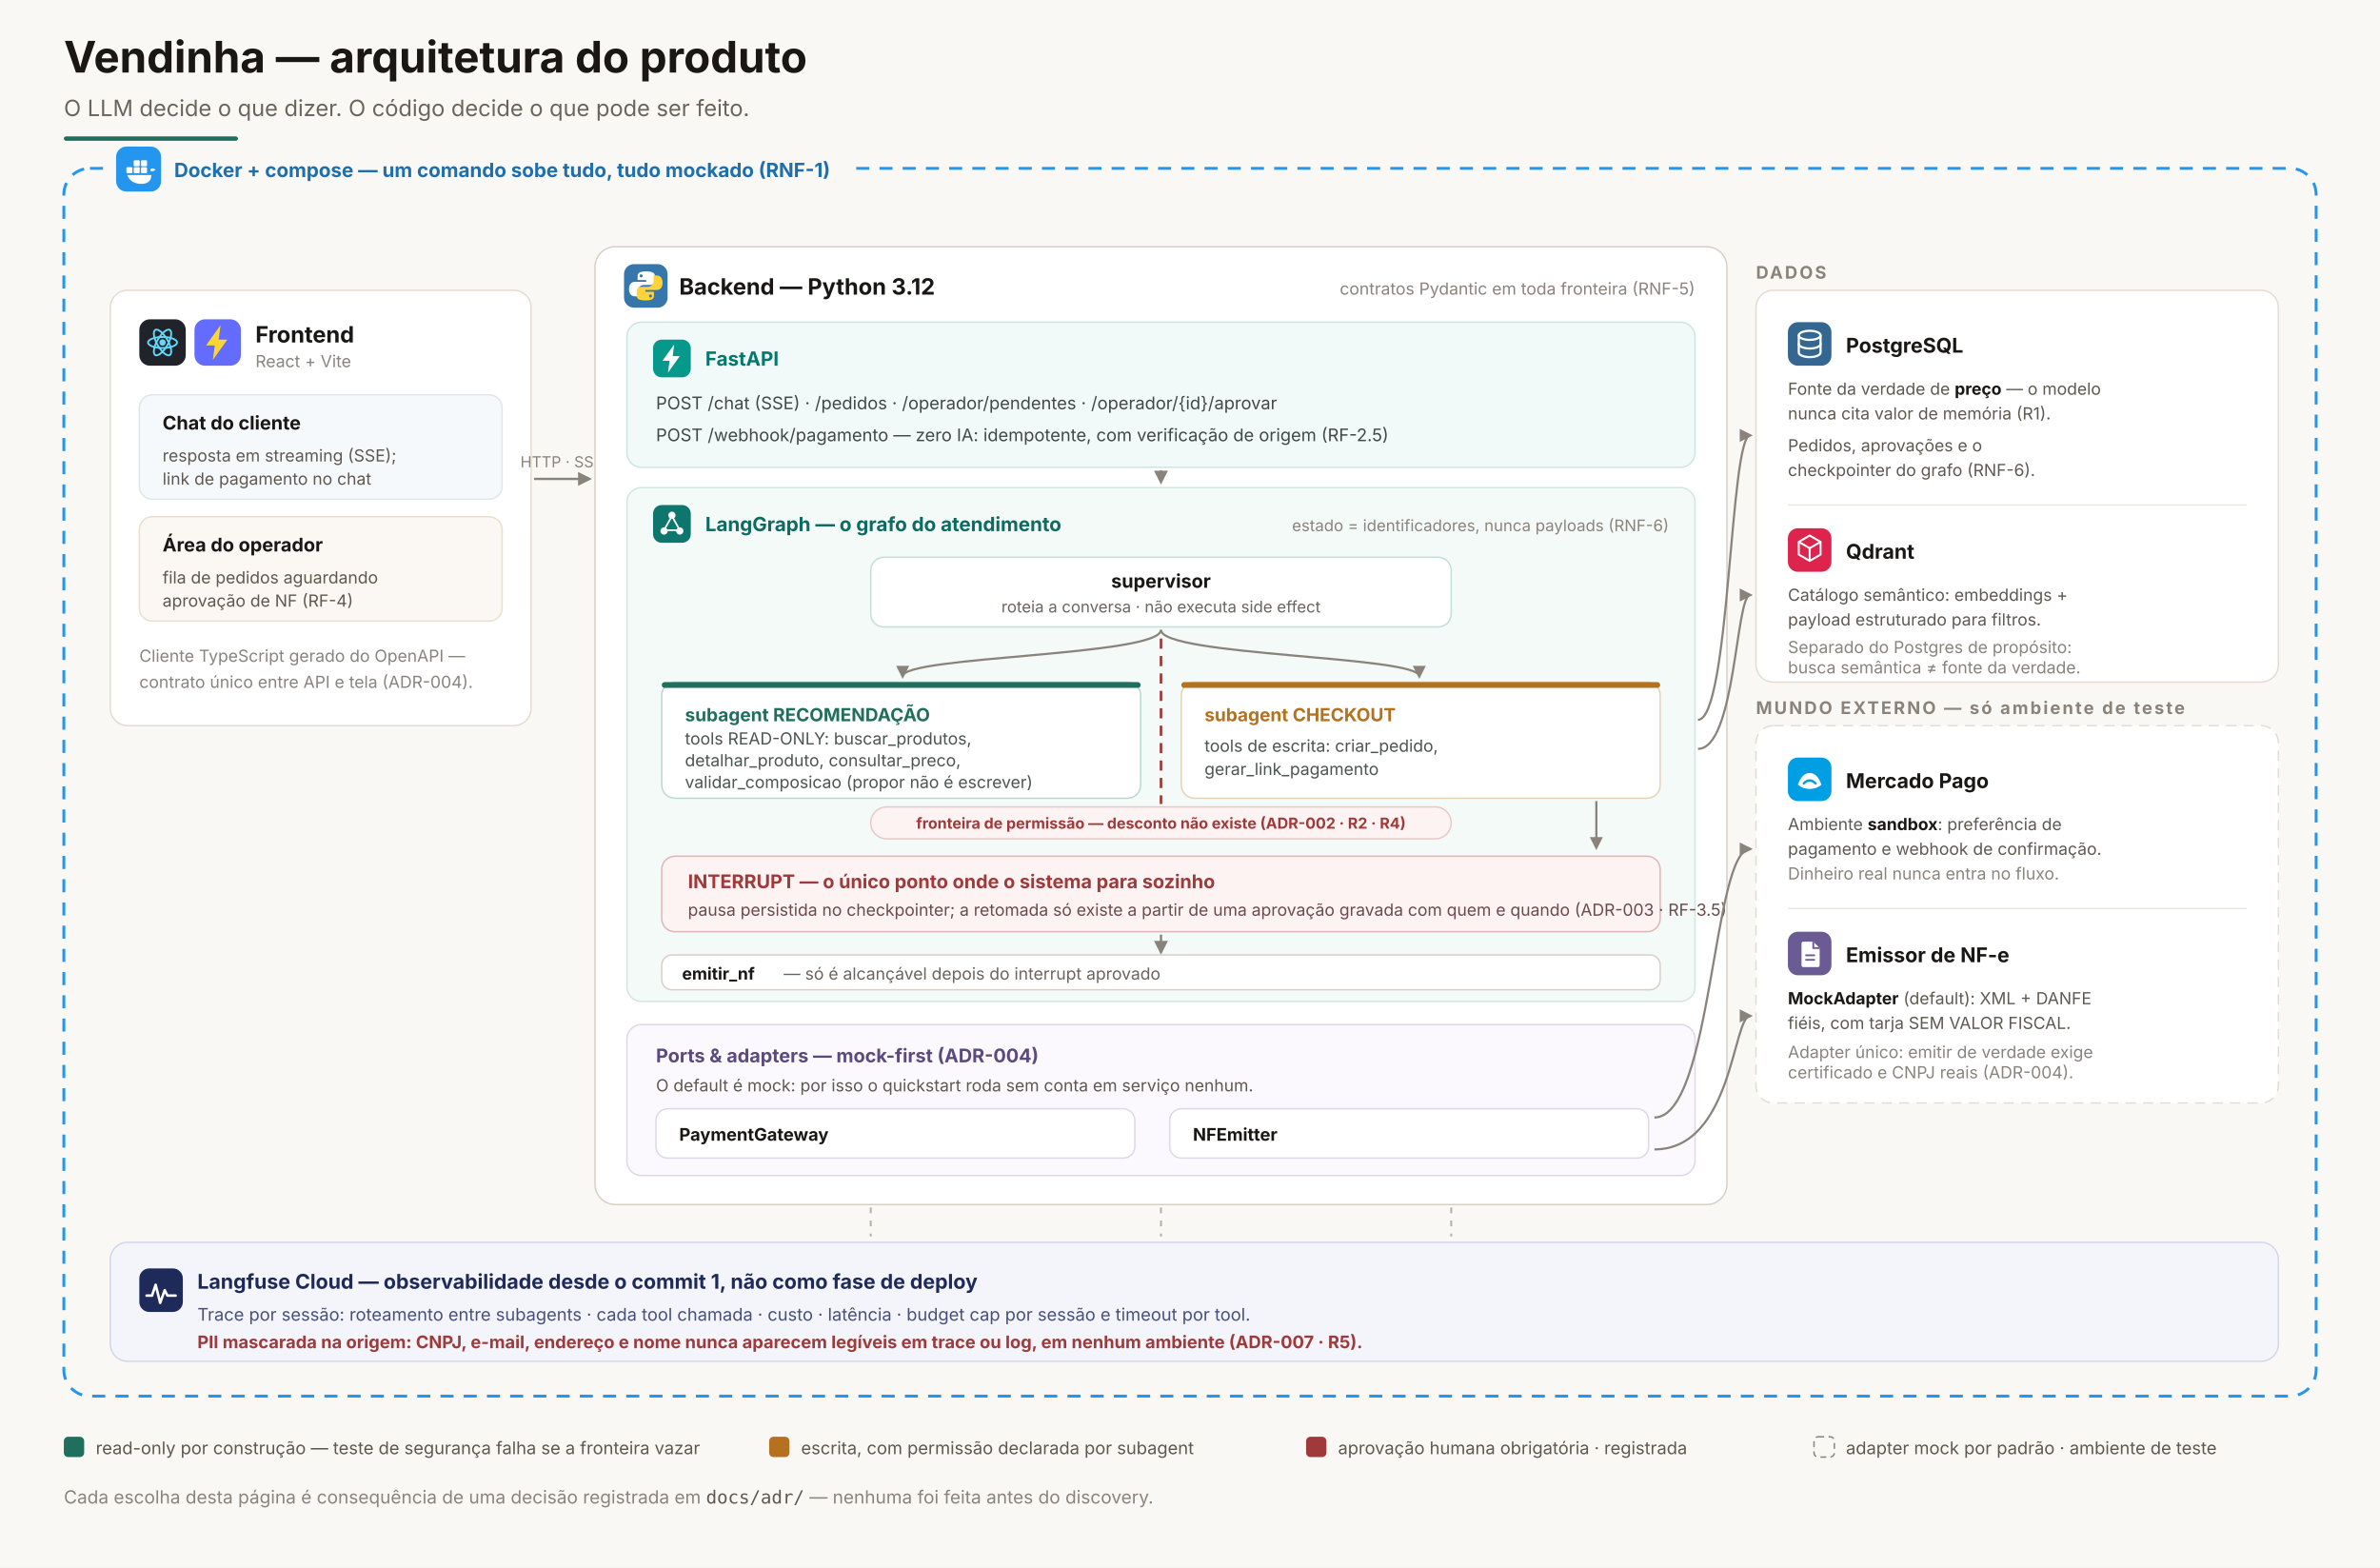
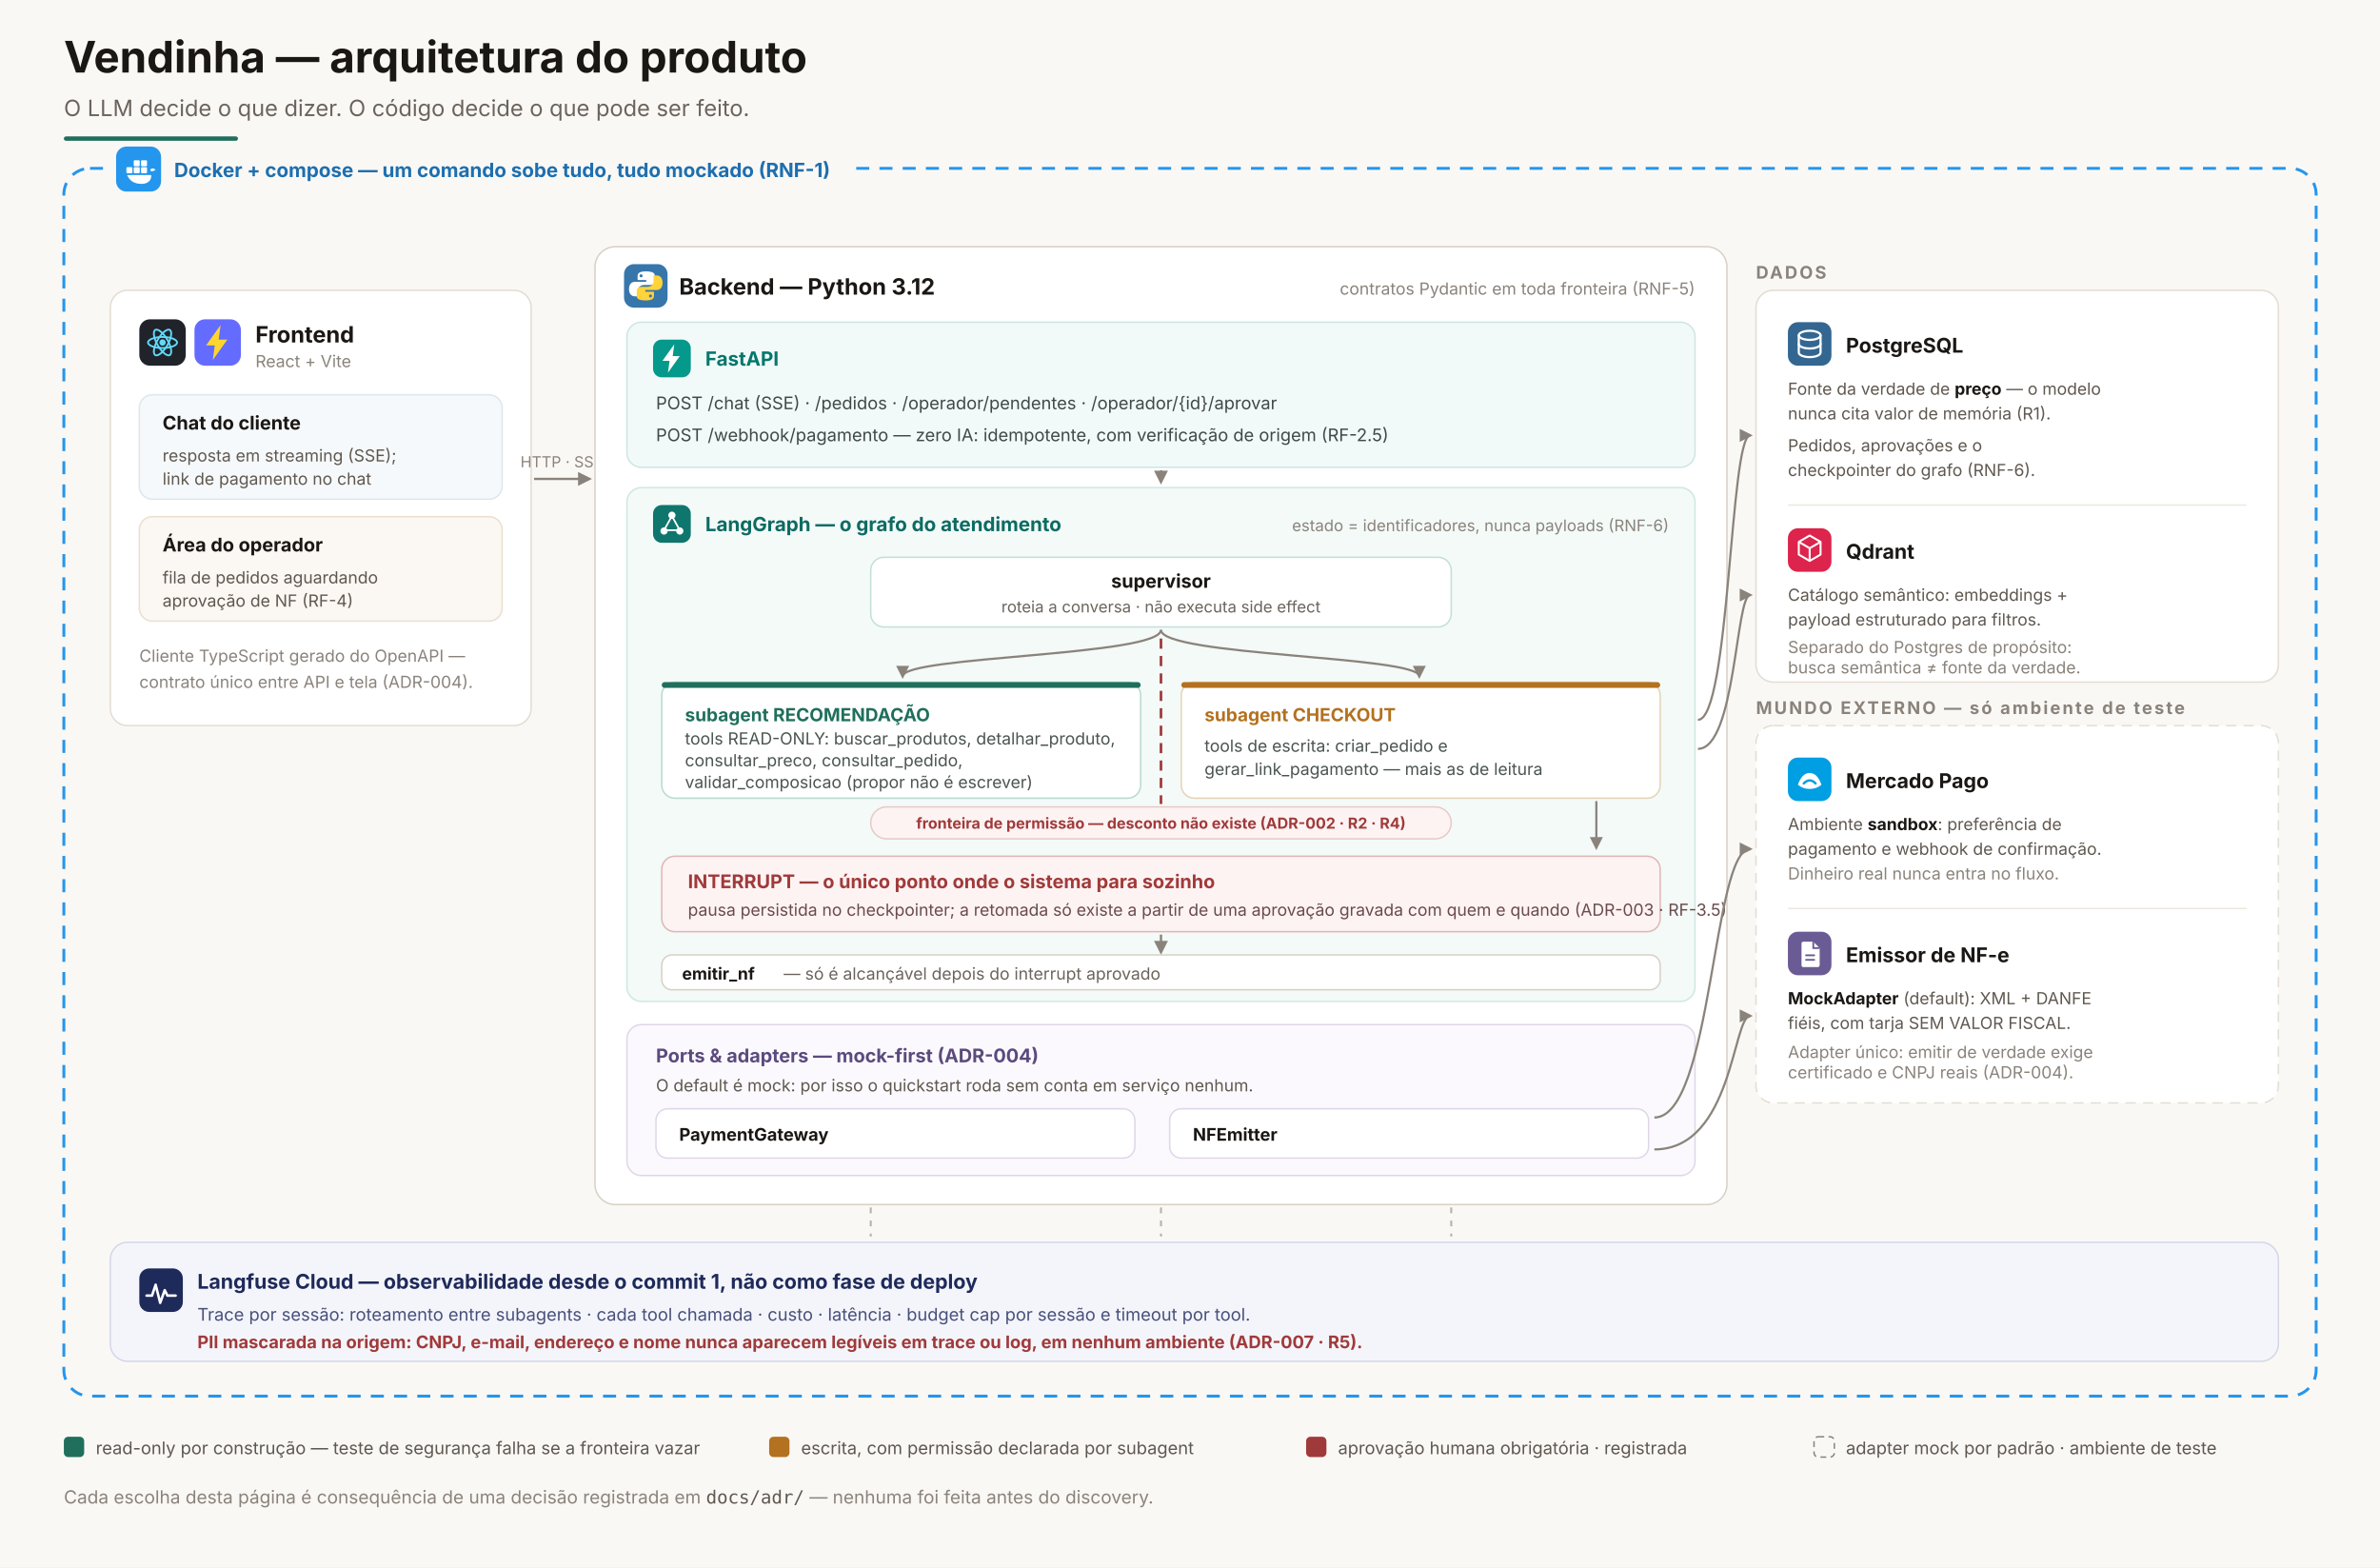
<svg xmlns="http://www.w3.org/2000/svg" viewBox="0 0 1640 1080" width="1640" height="1080" font-family="Inter, 'Segoe UI', Roboto, system-ui, sans-serif">
  <defs>
    <marker id="a" viewBox="0 0 10 10" refX="8" refY="5" markerWidth="6" markerHeight="6" orient="auto">
      <path d="M0 0 L10 5 L0 10 z" fill="#8A837B" />
    </marker>
    <marker id="ag" viewBox="0 0 10 10" refX="8" refY="5" markerWidth="6" markerHeight="6" orient="auto">
      <path d="M0 0 L10 5 L0 10 z" fill="#5F5850" />
    </marker>
    <symbol id="ic-python" viewBox="0 0 48 48">
      <rect width="48" height="48" rx="11" fill="#3776AB" />
      <path d="M24 8c-6 0-9 1.5-9 5v4.5h9.5v2H12c-3.6 0-6.5 2.5-6.5 8s2.9 8 6.5 8h3.5v-6.5c0-3.6 2.9-6 6.5-6h7c2.8 0 5-1.8 5-4.5V13c0-3.5-3-5-10-5zm-5.2 3.2a1.7 1.7 0 110 3.4 1.7 1.7 0 010-3.4z" fill="#FFFFFF" />
      <path d="M24 40c6 0 9-1.5 9-5v-4.5h-9.5v-2H36c3.6 0 6.5-2.5 6.5-8s-2.9-8-6.5-8h-3.5v6.5c0 3.6-2.9 6-6.5 6h-7c-2.8 0-5 1.8-5 4.5V35c0 3.5 3 5 10 5zm5.2-3.2a1.7 1.7 0 110-3.4 1.7 1.7 0 010 3.4z" fill="#FFD43B" />
    </symbol>
    <symbol id="ic-fastapi" viewBox="0 0 48 48">
      <rect width="48" height="48" rx="11" fill="#05998B" />
      <path d="M27 6 12 27h9l-2 15 15-21h-9z" fill="#FFFFFF" />
    </symbol>
    <symbol id="ic-langgraph" viewBox="0 0 48 48">
      <rect width="48" height="48" rx="11" fill="#0F766E" />
      <g stroke="#FFFFFF" stroke-width="2.2">
        <path d="M24 14 14 32M24 14l10 18M14 32h20" />
      </g>
      <g fill="#FFFFFF">
        <circle cx="24" cy="13" r="4.6" />
        <circle cx="14" cy="33" r="4.6" />
        <circle cx="34" cy="33" r="4.6" />
      </g>
    </symbol>
    <symbol id="ic-langfuse" viewBox="0 0 48 48">
      <rect width="48" height="48" rx="11" fill="#1E2A5A" />
      <path d="M8 30h6l4-12 5 20 5-14 3 6h9" fill="none" stroke="#FFFFFF" stroke-width="2.8" stroke-linecap="round" stroke-linejoin="round" />
    </symbol>
    <symbol id="ic-react" viewBox="0 0 48 48">
      <rect width="48" height="48" rx="11" fill="#20232A" />
      <g transform="translate(24,24)" stroke="#61DAFB" stroke-width="1.9" fill="none">
        <ellipse rx="15" ry="5.7" />
        <ellipse rx="15" ry="5.7" transform="rotate(60)" />
        <ellipse rx="15" ry="5.7" transform="rotate(120)" />
      </g>
      <circle cx="24" cy="24" r="3.3" fill="#61DAFB" />
    </symbol>
    <symbol id="ic-vite" viewBox="0 0 48 48">
      <rect width="48" height="48" rx="11" fill="#646CFF" />
      <path d="M27 6 12 27h9l-2 15 15-21h-9z" fill="#FFD62E" />
    </symbol>
    <symbol id="ic-docker" viewBox="0 0 48 48">
      <rect width="48" height="48" rx="11" fill="#2496ED" />
      <g fill="#FFFFFF">
        <rect x="11" y="22" width="6.4" height="6.4" rx="1" />
        <rect x="18.8" y="22" width="6.4" height="6.4" rx="1" />
        <rect x="26.6" y="22" width="6.4" height="6.4" rx="1" />
        <rect x="18.8" y="14.6" width="6.4" height="6.4" rx="1" />
        <rect x="26.6" y="14.6" width="6.4" height="6.4" rx="1" />
        <path d="M7 30.4h30.5c.4 5.6-3.6 9.4-10.3 9.4-8.2 0-13-3.6-15.4-9.4z" />
        <path d="M36.6 24.4c1.8-1.8 4-1 5.4.2-1.3 1.5-3.4 2.2-5.4 1.2z" />
      </g>
    </symbol>
    <symbol id="ic-postgres" viewBox="0 0 48 48">
      <rect width="48" height="48" rx="11" fill="#336791" />
      <g fill="none" stroke="#FFFFFF" stroke-width="2.4" stroke-linecap="round">
        <ellipse cx="24" cy="14.5" rx="12" ry="5" />
        <path d="M12 14.5v19c0 2.8 5.4 5 12 5s12-2.2 12-5v-19" />
        <path d="M12 24c0 2.8 5.4 5 12 5s12-2.2 12-5" />
      </g>
    </symbol>
    <symbol id="ic-qdrant" viewBox="0 0 48 48">
      <rect width="48" height="48" rx="11" fill="#DC244C" />
      <g fill="none" stroke="#FFFFFF" stroke-width="2.2" stroke-linejoin="round">
        <path d="M24 8l12 7v14l-12 7-12-7V15z" />
        <path d="M24 22l12-7M24 22v14M24 22 12 15" />
      </g>
    </symbol>
    <symbol id="ic-mp" viewBox="0 0 48 48">
      <rect width="48" height="48" rx="11" fill="#009EE3" />
      <path d="M11 30c3-8.5 7.2-13 13-13s10 4.5 13 13c-4 3.2-8.2 4.6-13 4.6S15 33.2 11 30z" fill="#FFFFFF" />
      <path d="M17.5 28.5c2.2-2.2 4.3-3.3 6.5-3.3s4.3 1.1 6.5 3.3" fill="none" stroke="#009EE3" stroke-width="2.6" stroke-linecap="round" />
    </symbol>
    <symbol id="ic-doc" viewBox="0 0 48 48">
      <rect width="48" height="48" rx="11" fill="#6B5B95" />
      <path d="M17 11h11l7 7v19a2 2 0 01-2 2H17a2 2 0 01-2-2V13a2 2 0 012-2z" fill="#FFFFFF" />
      <path d="M28 11v7h7" fill="none" stroke="#6B5B95" stroke-width="2" />
      <path d="M20 26h9M20 31h9" stroke="#6B5B95" stroke-width="2" stroke-linecap="round" />
    </symbol>
  </defs>
  <rect width="1640" height="1080" fill="#FAF8F5" />
  <text x="44" y="50" font-size="30" font-weight="700" fill="#1A1714">Vendinha — arquitetura do produto</text>
  <text x="44" y="80" font-size="15.5" fill="#6B645C">O LLM decide o que dizer. O código decide o que pode ser feito.</text>
  <rect x="44" y="94" width="120" height="3" rx="1.5" fill="#1F6F5C" />
  <rect x="44" y="116" width="1552" height="846" rx="18" fill="none" stroke="#2496ED" stroke-width="2" stroke-dasharray="9 7" />
  <rect x="72" y="100" width="516" height="34" rx="17" fill="#FAF8F5" />
  <use href="#ic-docker" x="80" y="101" width="31" height="31" />
  <text x="120" y="122" font-size="13.5" font-weight="700" fill="#1D6FB0">Docker + compose — um comando sobe tudo, tudo mockado (RNF-1)</text>
  <g>
    <rect x="76" y="200" width="290" height="300" rx="12" fill="#FFFFFF" stroke="#E3DCD2" />
    <use href="#ic-react" x="96" y="220" width="32" height="32" />
    <use href="#ic-vite" x="134" y="220" width="32" height="32" />
    <text x="176" y="236" font-size="15.5" font-weight="700" fill="#1A1714">Frontend</text>
    <text x="176" y="253" font-size="11.5" fill="#8A837B">React + Vite</text>
    <rect x="96" y="272" width="250" height="72" rx="9" fill="#F6F9FB" stroke="#DCE6EC" />
    <text x="112" y="296" font-size="13" font-weight="700" fill="#1A1714">Chat do cliente</text>
    <text x="112" y="318" font-size="11.5" fill="#5F5850">resposta em streaming (SSE);</text>
    <text x="112" y="334" font-size="11.5" fill="#5F5850">link de pagamento no chat</text>
    <rect x="96" y="356" width="250" height="72" rx="9" fill="#FBF7F2" stroke="#EADFCE" />
    <text x="112" y="380" font-size="13" font-weight="700" fill="#1A1714">Área do operador</text>
    <text x="112" y="402" font-size="11.5" fill="#5F5850">fila de pedidos aguardando</text>
    <text x="112" y="418" font-size="11.5" fill="#5F5850">aprovação de NF (RF-4)</text>
    <text x="96" y="456" font-size="11.5" fill="#8A837B">Cliente TypeScript gerado do OpenAPI —</text>
    <text x="96" y="474" font-size="11.5" fill="#8A837B">contrato único entre API e tela (ADR-004).</text>
  </g>
  <path d="M368 330 H406" stroke="#8A837B" stroke-width="1.6" marker-end="url(#a)" />
  <text x="387" y="322" font-size="10.5" fill="#8A837B" text-anchor="middle">HTTP · SSE</text>
  <rect x="410" y="170" width="780" height="660" rx="14" fill="#FFFFFF" stroke="#D8D0C5" />
  <use href="#ic-python" x="430" y="182" width="30" height="30" />
  <text x="468" y="203" font-size="15.5" font-weight="700" fill="#1A1714">Backend — Python 3.12</text>
  <text x="1168" y="203" font-size="11.5" fill="#8A837B" text-anchor="end">contratos Pydantic em toda fronteira (RNF-5)</text>
  <rect x="432" y="222" width="736" height="100" rx="10" fill="#F2FAF9" stroke="#CDE5E2" />
  <use href="#ic-fastapi" x="450" y="234" width="26" height="26" />
  <text x="486" y="252" font-size="13.5" font-weight="700" fill="#05776C">FastAPI</text>
  <text x="452" y="282" font-size="12" fill="#3F4A48">POST /chat (SSE)  ·  /pedidos  ·  /operador/pendentes  ·  /operador/{id}/aprovar</text>
  <text x="452" y="304" font-size="12" fill="#3F4A48">POST /webhook/pagamento — zero IA: idempotente, com verificação de origem (RF-2.5)</text>
  <path d="M800 324 V332" stroke="#8A837B" stroke-width="1.6" marker-end="url(#a)" />
  <rect x="432" y="336" width="736" height="354" rx="10" fill="#F3FAF8" stroke="#CFE7E1" />
  <use href="#ic-langgraph" x="450" y="348" width="26" height="26" />
  <text x="486" y="366" font-size="13.5" font-weight="700" fill="#0D6B62">LangGraph — o grafo do atendimento</text>
  <text x="1150" y="366" font-size="11" fill="#8A837B" text-anchor="end">estado = identificadores, nunca payloads (RNF-6)</text>
  <rect x="600" y="384" width="400" height="48" rx="9" fill="#FFFFFF" stroke="#C3DED8" />
  <text x="800" y="405" font-size="13" font-weight="700" fill="#1A1714" text-anchor="middle">supervisor</text>
  <text x="800" y="422" font-size="11" fill="#6B645C" text-anchor="middle">roteia a conversa · não executa side effect</text>
  <path d="M800 434 C 800 452 622 452 622 466" fill="none" stroke="#8A837B" stroke-width="1.5" marker-end="url(#a)" />
  <path d="M800 434 C 800 452 978 452 978 466" fill="none" stroke="#8A837B" stroke-width="1.5" marker-end="url(#a)" />
  <line x1="800" y1="440" x2="800" y2="554" stroke="#A03A3A" stroke-width="1.8" stroke-dasharray="7 5" />
  <rect x="456" y="470" width="330" height="80" rx="9" fill="#FFFFFF" stroke="#B9D9CE" />
  <rect x="456" y="470" width="330" height="4" rx="2" fill="#1F6F5C" />
  <text x="472" y="497" font-size="12.5" font-weight="700" fill="#1F6F5C">subagent RECOMENDAÇÃO</text>
-   <text x="472" y="513" font-size="11.5" fill="#4A5450">tools READ-ONLY: buscar_produtos,</text>
-   <text x="472" y="528" font-size="11.5" fill="#4A5450">detalhar_produto, consultar_preco,</text>
+   <text x="472" y="513" font-size="11.5" fill="#4A5450">tools READ-ONLY: buscar_produtos, detalhar_produto,</text>
+   <text x="472" y="528" font-size="11.5" fill="#4A5450">consultar_preco, consultar_pedido,</text>
  <text x="472" y="543" font-size="11.5" fill="#4A5450">validar_composicao (propor não é escrever)</text>
  <rect x="814" y="470" width="330" height="80" rx="9" fill="#FFFFFF" stroke="#E5D3B4" />
  <rect x="814" y="470" width="330" height="4" rx="2" fill="#B4711F" />
  <text x="830" y="497" font-size="12.5" font-weight="700" fill="#B4711F">subagent CHECKOUT</text>
-   <text x="830" y="518" font-size="11.5" fill="#4A5450">tools de escrita: criar_pedido,</text>
-   <text x="830" y="534" font-size="11.5" fill="#4A5450">gerar_link_pagamento</text>
+   <text x="830" y="518" font-size="11.5" fill="#4A5450">tools de escrita: criar_pedido e</text>
+   <text x="830" y="534" font-size="11.5" fill="#4A5450">gerar_link_pagamento — mais as de leitura</text>
  <rect x="600" y="556" width="400" height="22" rx="11" fill="#FDF3F3" stroke="#E8C9C9" />
  <text x="800" y="571" font-size="10.5" font-weight="700" fill="#A03A3A" text-anchor="middle">fronteira de permissão — desconto não existe (ADR-002 · R2 · R4)</text>
  <path d="M1100 552 V584" fill="none" stroke="#8A837B" stroke-width="1.5" marker-end="url(#a)" />
  <rect x="456" y="590" width="688" height="52" rx="9" fill="#FDF3F3" stroke="#DFB6B6" />
  <text x="474" y="612" font-size="13" font-weight="700" fill="#A03A3A">INTERRUPT — o único ponto onde o sistema para sozinho</text>
  <text x="474" y="631" font-size="11.5" fill="#6B4A4A">pausa persistida no checkpointer; a retomada só existe a partir de uma aprovação gravada com quem e quando (ADR-003 · RF-3.5)</text>
  <path d="M800 644 V656" stroke="#8A837B" stroke-width="1.6" marker-end="url(#a)" />
  <rect x="456" y="658" width="688" height="24" rx="7" fill="#FFFFFF" stroke="#D8D0C5" />
  <text x="470" y="675" font-size="11.5" font-weight="700" fill="#1A1714">emitir_nf</text>
  <text x="540" y="675" font-size="11.5" fill="#6B645C">— só é alcançável depois do interrupt aprovado</text>
  <rect x="432" y="706" width="736" height="104" rx="10" fill="#FBF9FD" stroke="#DFD6E8" />
  <text x="452" y="732" font-size="13" font-weight="700" fill="#5B4A7D">Ports &amp; adapters — mock-first (ADR-004)</text>
  <text x="452" y="752" font-size="11.5" fill="#5F5850">O default é mock: por isso o quickstart roda sem conta em serviço nenhum.</text>
  <rect x="452" y="764" width="330" height="34" rx="8" fill="#FFFFFF" stroke="#DFD6E8" />
  <text x="468" y="786" font-size="12" font-weight="700" fill="#1A1714">PaymentGateway</text>
  <rect x="806" y="764" width="330" height="34" rx="8" fill="#FFFFFF" stroke="#DFD6E8" />
  <text x="822" y="786" font-size="12" font-weight="700" fill="#1A1714">NFEmitter</text>
  <text x="1210" y="192" font-size="12" font-weight="700" letter-spacing="1.4" fill="#8A837B">DADOS</text>
  <rect x="1210" y="200" width="360" height="270" rx="12" fill="#FFFFFF" stroke="#E3DCD2" />
  <use href="#ic-postgres" x="1232" y="222" width="30" height="30" />
  <text x="1272" y="243" font-size="14" font-weight="700" fill="#1A1714">PostgreSQL</text>
  <text x="1232" y="272" font-size="11.5" fill="#5F5850">Fonte da verdade de <tspan font-weight="700" fill="#1A1714">preço</tspan> — o modelo</text>
  <text x="1232" y="289" font-size="11.5" fill="#5F5850">nunca cita valor de memória (R1).</text>
  <text x="1232" y="311" font-size="11.5" fill="#5F5850">Pedidos, aprovações e o</text>
  <text x="1232" y="328" font-size="11.5" fill="#5F5850">checkpointer do grafo (RNF-6).</text>
  <line x1="1232" y1="348" x2="1548" y2="348" stroke="#EDE7DE" />
  <use href="#ic-qdrant" x="1232" y="364" width="30" height="30" />
  <text x="1272" y="385" font-size="14" font-weight="700" fill="#1A1714">Qdrant</text>
  <text x="1232" y="414" font-size="11.5" fill="#5F5850">Catálogo semântico: embeddings +</text>
  <text x="1232" y="431" font-size="11.5" fill="#5F5850">payload estruturado para filtros.</text>
  <text x="1232" y="450" font-size="11.5" fill="#8A837B">Separado do Postgres de propósito:</text>
  <text x="1232" y="464" font-size="11.5" fill="#8A837B">busca semântica ≠ fonte da verdade.</text>
  <path d="M1170 496 C 1192 496 1192 300 1206 300" fill="none" stroke="#8A837B" stroke-width="1.5" marker-end="url(#a)" />
  <path d="M1170 516 C 1196 516 1196 410 1206 410" fill="none" stroke="#8A837B" stroke-width="1.5" marker-end="url(#a)" />
  <text x="1210" y="492" font-size="12" font-weight="700" letter-spacing="1.4" fill="#8A837B">MUNDO EXTERNO — só ambiente de teste</text>
  <rect x="1210" y="500" width="360" height="260" rx="12" fill="#FFFFFF" stroke="#E3DCD2" stroke-dasharray="7 5" />
  <use href="#ic-mp" x="1232" y="522" width="30" height="30" />
  <text x="1272" y="543" font-size="14" font-weight="700" fill="#1A1714">Mercado Pago</text>
  <text x="1232" y="572" font-size="11.5" fill="#5F5850">Ambiente <tspan font-weight="700" fill="#1A1714">sandbox</tspan>: preferência de</text>
  <text x="1232" y="589" font-size="11.5" fill="#5F5850">pagamento e webhook de confirmação.</text>
  <text x="1232" y="606" font-size="11.5" fill="#8A837B">Dinheiro real nunca entra no fluxo.</text>
  <line x1="1232" y1="626" x2="1548" y2="626" stroke="#EDE7DE" />
  <use href="#ic-doc" x="1232" y="642" width="30" height="30" />
  <text x="1272" y="663" font-size="14" font-weight="700" fill="#1A1714">Emissor de NF-e</text>
  <text x="1232" y="692" font-size="11.5" fill="#5F5850">
    <tspan font-weight="700" fill="#1A1714">MockAdapter</tspan> (default): XML + DANFE</text>
  <text x="1232" y="709" font-size="11.5" fill="#5F5850">fiéis, com tarja SEM VALOR FISCAL.</text>
  <text x="1232" y="729" font-size="11.5" fill="#8A837B">Adapter único: emitir de verdade exige</text>
  <text x="1232" y="743" font-size="11.5" fill="#8A837B">certificado e CNPJ reais (ADR-004).</text>
  <path d="M1140 770 C 1180 770 1180 585 1206 585" fill="none" stroke="#8A837B" stroke-width="1.5" marker-end="url(#a)" />
  <path d="M1140 792 C 1194 792 1194 700 1206 700" fill="none" stroke="#8A837B" stroke-width="1.5" marker-end="url(#a)" />
  <g stroke="#B9B2A8" stroke-width="1.4" stroke-dasharray="4 5">
    <path d="M600 832 V852" />
    <path d="M800 832 V852" />
    <path d="M1000 832 V852" />
  </g>
  <rect x="76" y="856" width="1494" height="82" rx="12" fill="#F4F5FB" stroke="#D3D6E8" />
  <use href="#ic-langfuse" x="96" y="874" width="30" height="30" />
  <text x="136" y="888" font-size="14" font-weight="700" fill="#1E2A5A">Langfuse Cloud — observabilidade desde o commit 1, não como fase de deploy</text>
  <text x="136" y="910" font-size="12" fill="#48507A">Trace por sessão: roteamento entre subagents · cada tool chamada · custo · latência · budget cap por sessão e timeout por tool.</text>
  <text x="136" y="929" font-size="12" font-weight="700" fill="#A03A3A">PII mascarada na origem: CNPJ, e-mail, endereço e nome nunca aparecem legíveis em trace ou log, em nenhum ambiente (ADR-007 · R5).</text>
  <g font-size="12" fill="#5F5850">
    <rect x="44" y="990" width="14" height="14" rx="3" fill="#1F6F5C" />
    <text x="66" y="1002">read-only por construção — teste de segurança falha se a fronteira vazar</text>
    <rect x="530" y="990" width="14" height="14" rx="3" fill="#B4711F" />
    <text x="552" y="1002">escrita, com permissão declarada por subagent</text>
    <rect x="900" y="990" width="14" height="14" rx="3" fill="#A03A3A" />
    <text x="922" y="1002">aprovação humana obrigatória · registrada</text>
    <rect x="1250" y="990" width="14" height="14" rx="3" fill="none" stroke="#8A837B" stroke-dasharray="4 3" />
    <text x="1272" y="1002">adapter mock por padrão · ambiente de teste</text>
  </g>
  <text x="44" y="1036" font-size="12.5" fill="#8A837B">Cada escolha desta página é consequência de uma decisão registrada em <tspan font-family="ui-monospace, Consolas, Menlo, monospace" fill="#5F5850">docs/adr/</tspan> — nenhuma foi feita antes do discovery.</text>
</svg>
